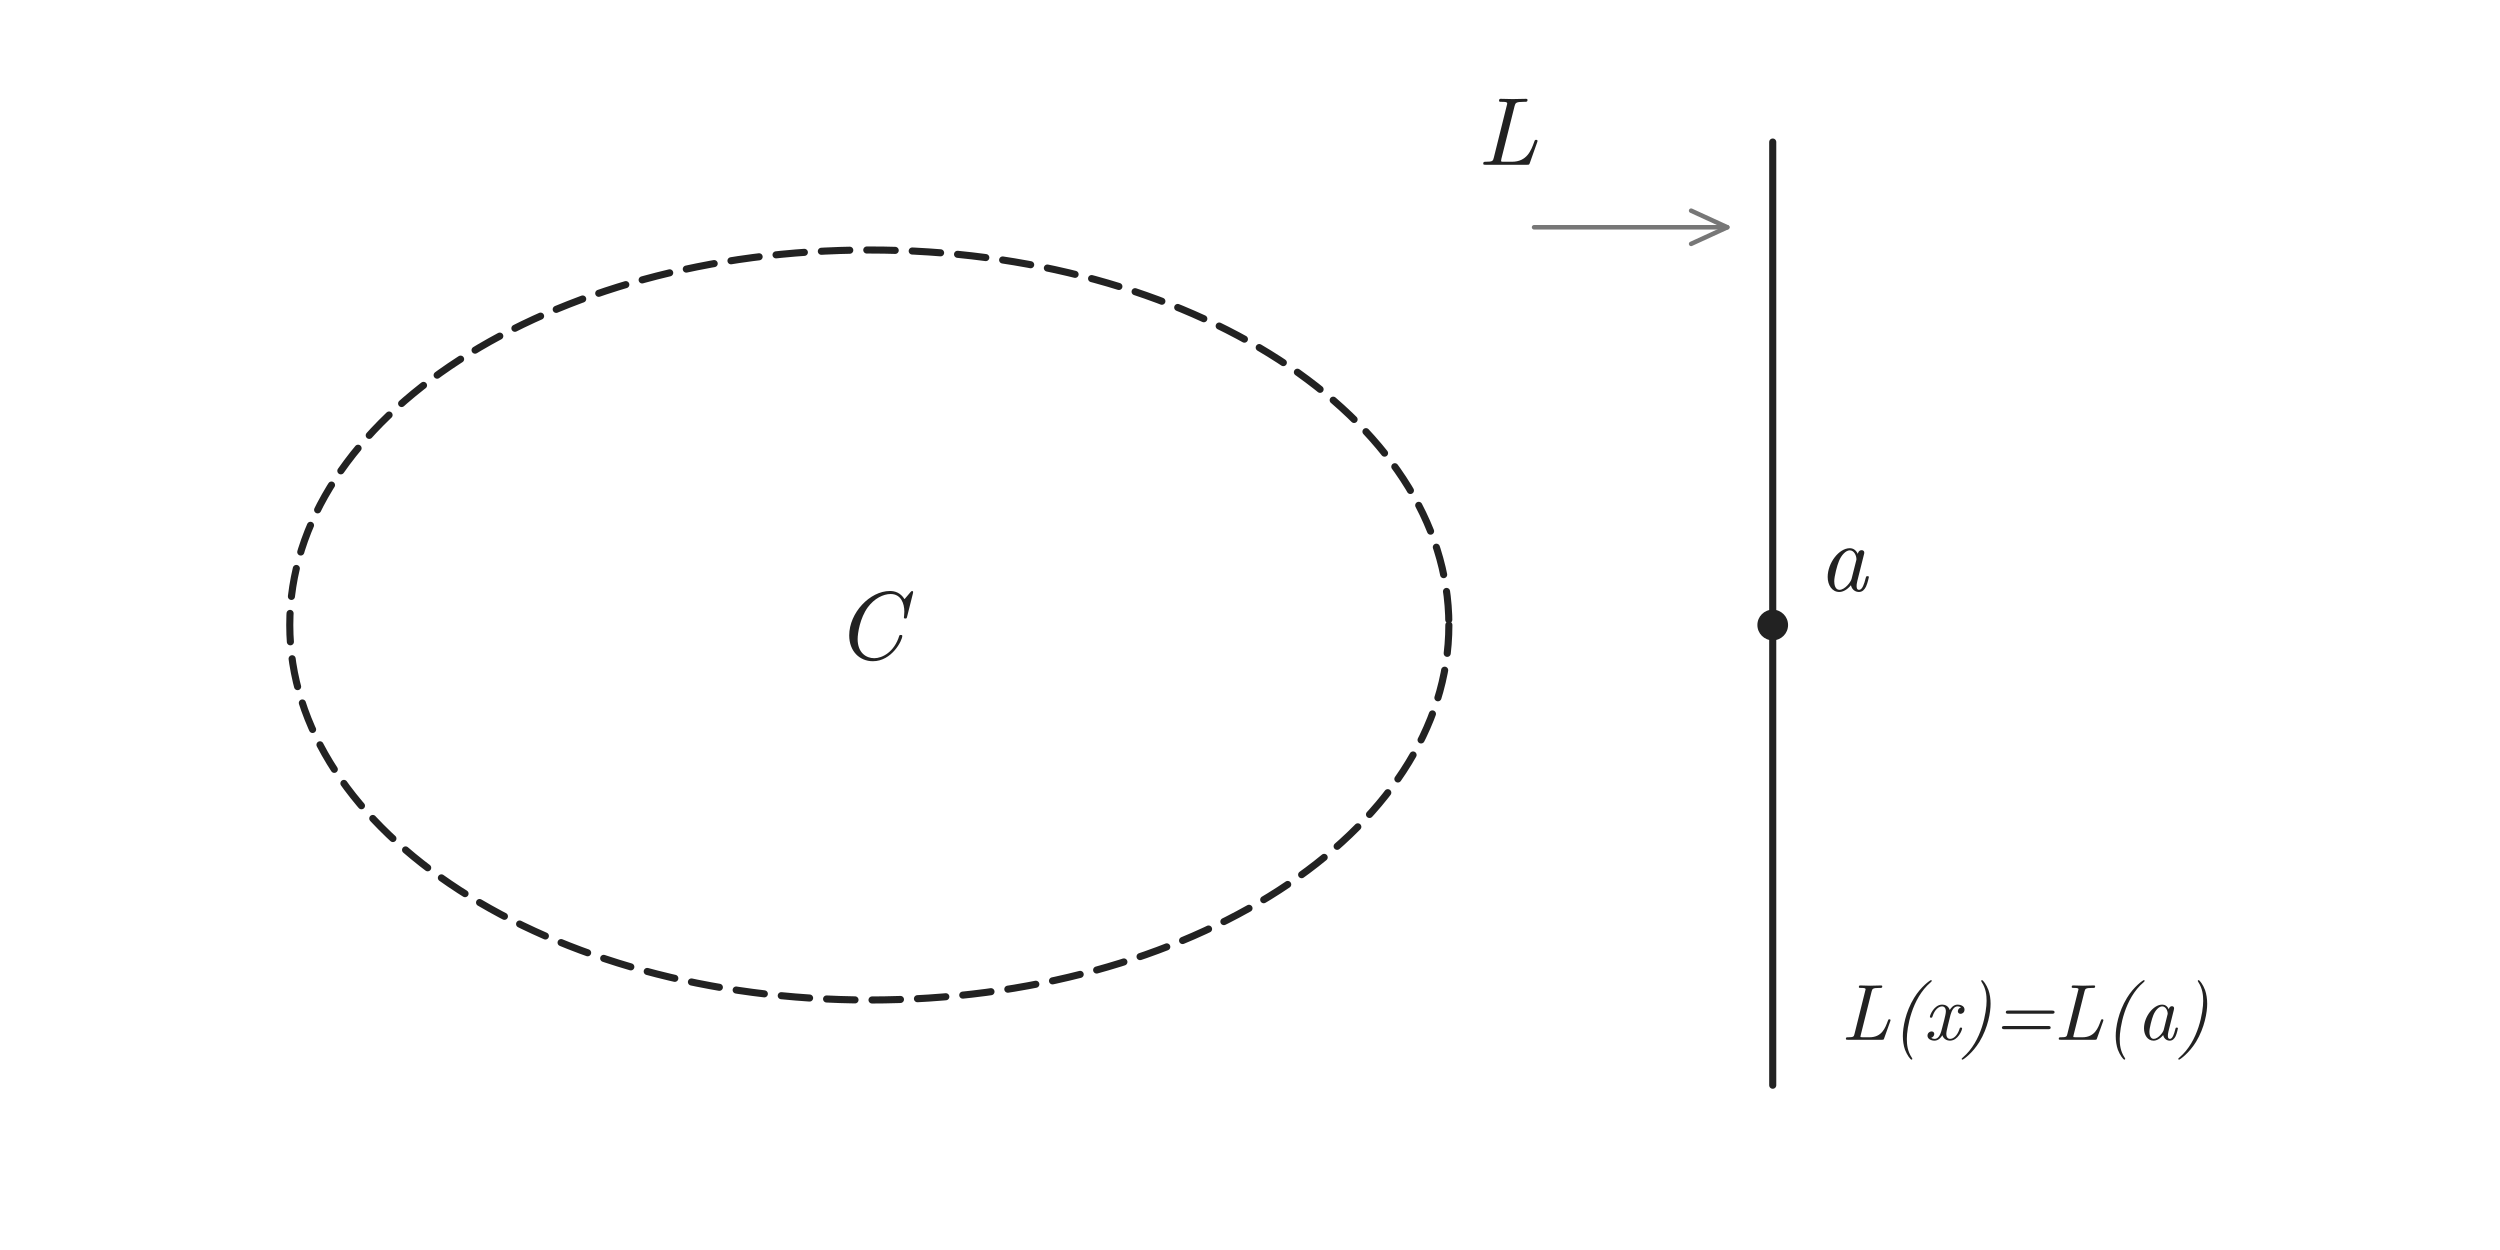
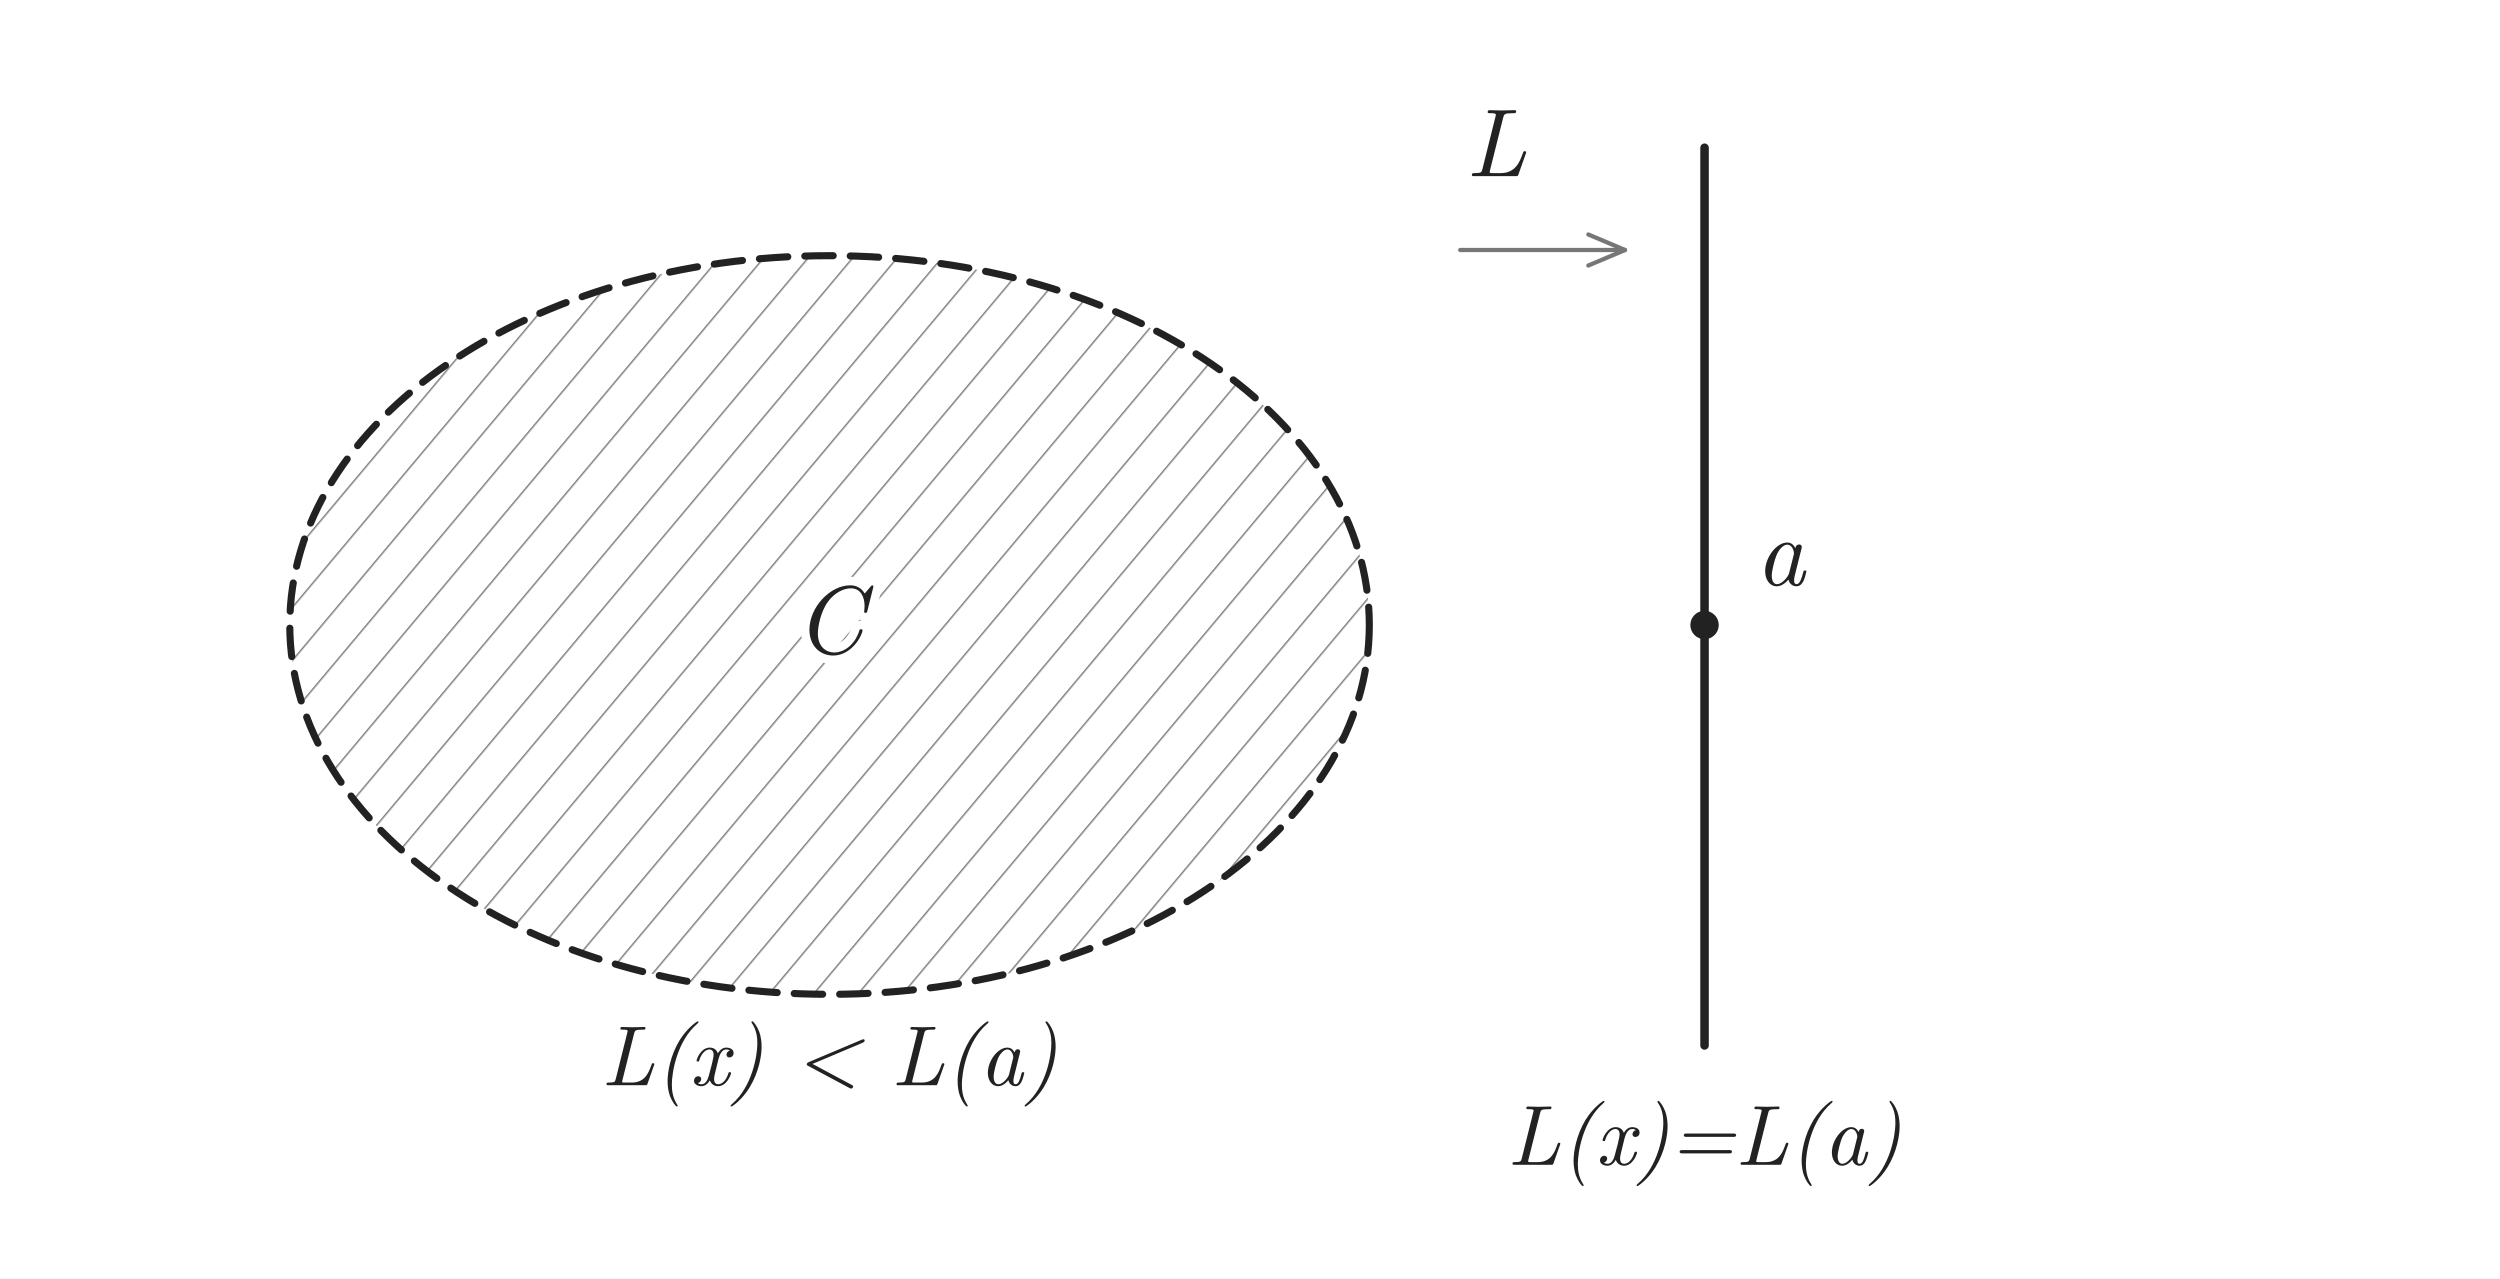
- <svg xmlns="http://www.w3.org/2000/svg" viewBox="0 0 440 220" role="img">
-   <rect width="440" height="220" fill="#fff" />
+ <svg xmlns="http://www.w3.org/2000/svg" viewBox="0 0 440 225" role="img">
+   <rect width="440" height="225" fill="#fff" />
  <g font-family="'Latin Modern Roman','CMU Serif','STIX Two Text','Times New Roman',serif" font-size="17" fill="none" stroke="#222" stroke-width="1.25" stroke-linecap="round" stroke-linejoin="round">
-     <ellipse cx="153" cy="110" rx="102" ry="66" stroke-dasharray="5 3" />
-     <line x1="312" y1="25" x2="312" y2="191" />
-     <circle cx="312" cy="110" r="2.7" fill="#222" stroke="none" />
-     <text x="320" y="104" fill="#222" stroke="none" font-style="italic">a</text>
-     <text x="324" y="183" fill="#222" stroke="none" font-style="italic" font-size="14">L(x)=L(a)</text>
-     <text x="153" y="116" fill="#222" stroke="none" font-style="italic" text-anchor="middle">C</text>
-     <line x1="270" y1="40" x2="304" y2="40" stroke="#777" stroke-width=".8" />
-     <path d="M297.64 42.92 L304 40 L297.64 37.08" stroke="#777" stroke-width=".8" />
-     <text x="260" y="29" fill="#222" stroke="none" font-style="italic">L</text>
+     <defs>
+       <pattern id="h" patternUnits="userSpaceOnUse" width="6" height="6" patternTransform="rotate(40)">
+         <path d="M0 0V6" stroke="#888" stroke-width=".55" />
+       </pattern>
+       <pattern id="h2" patternUnits="userSpaceOnUse" width="6" height="6" patternTransform="rotate(-40)">
+         <path d="M0 0V6" stroke="#888" stroke-width=".55" />
+       </pattern>
+     </defs>
+     <ellipse cx="146" cy="110" rx="95" ry="65" fill="url(#h)" stroke-dasharray="5 3" />
+     <line x1="300" y1="26" x2="300" y2="184" stroke-width="1.5" />
+     <circle cx="300" cy="110" r="2.5" fill="#222" stroke="none" />
+     <text x="309" y="103" fill="#222" stroke="none" font-style="italic">a</text>
+     <text x="146" y="115" fill="#222" stroke="white" font-style="italic" text-anchor="middle" stroke-width="3" paint-order="stroke fill">C</text>
+     <line x1="257" y1="44" x2="286" y2="44" stroke="#777" stroke-width=".75" />
+     <path d="M279.55 46.73 L286 44 L279.55 41.27" stroke="#777" stroke-width=".75" stroke-dasharray="none" />
+     <text x="258" y="31" fill="#222" stroke="none" font-style="italic">L</text>
+     <text x="300" y="205" fill="#222" stroke="none" font-style="italic" text-anchor="middle" font-size="15">L(x)=L(a)</text>
+     <text x="146" y="191" fill="#222" stroke="none" font-style="italic" text-anchor="middle" font-size="15">L(x) &lt; L(a)</text>
  </g>
</svg>
